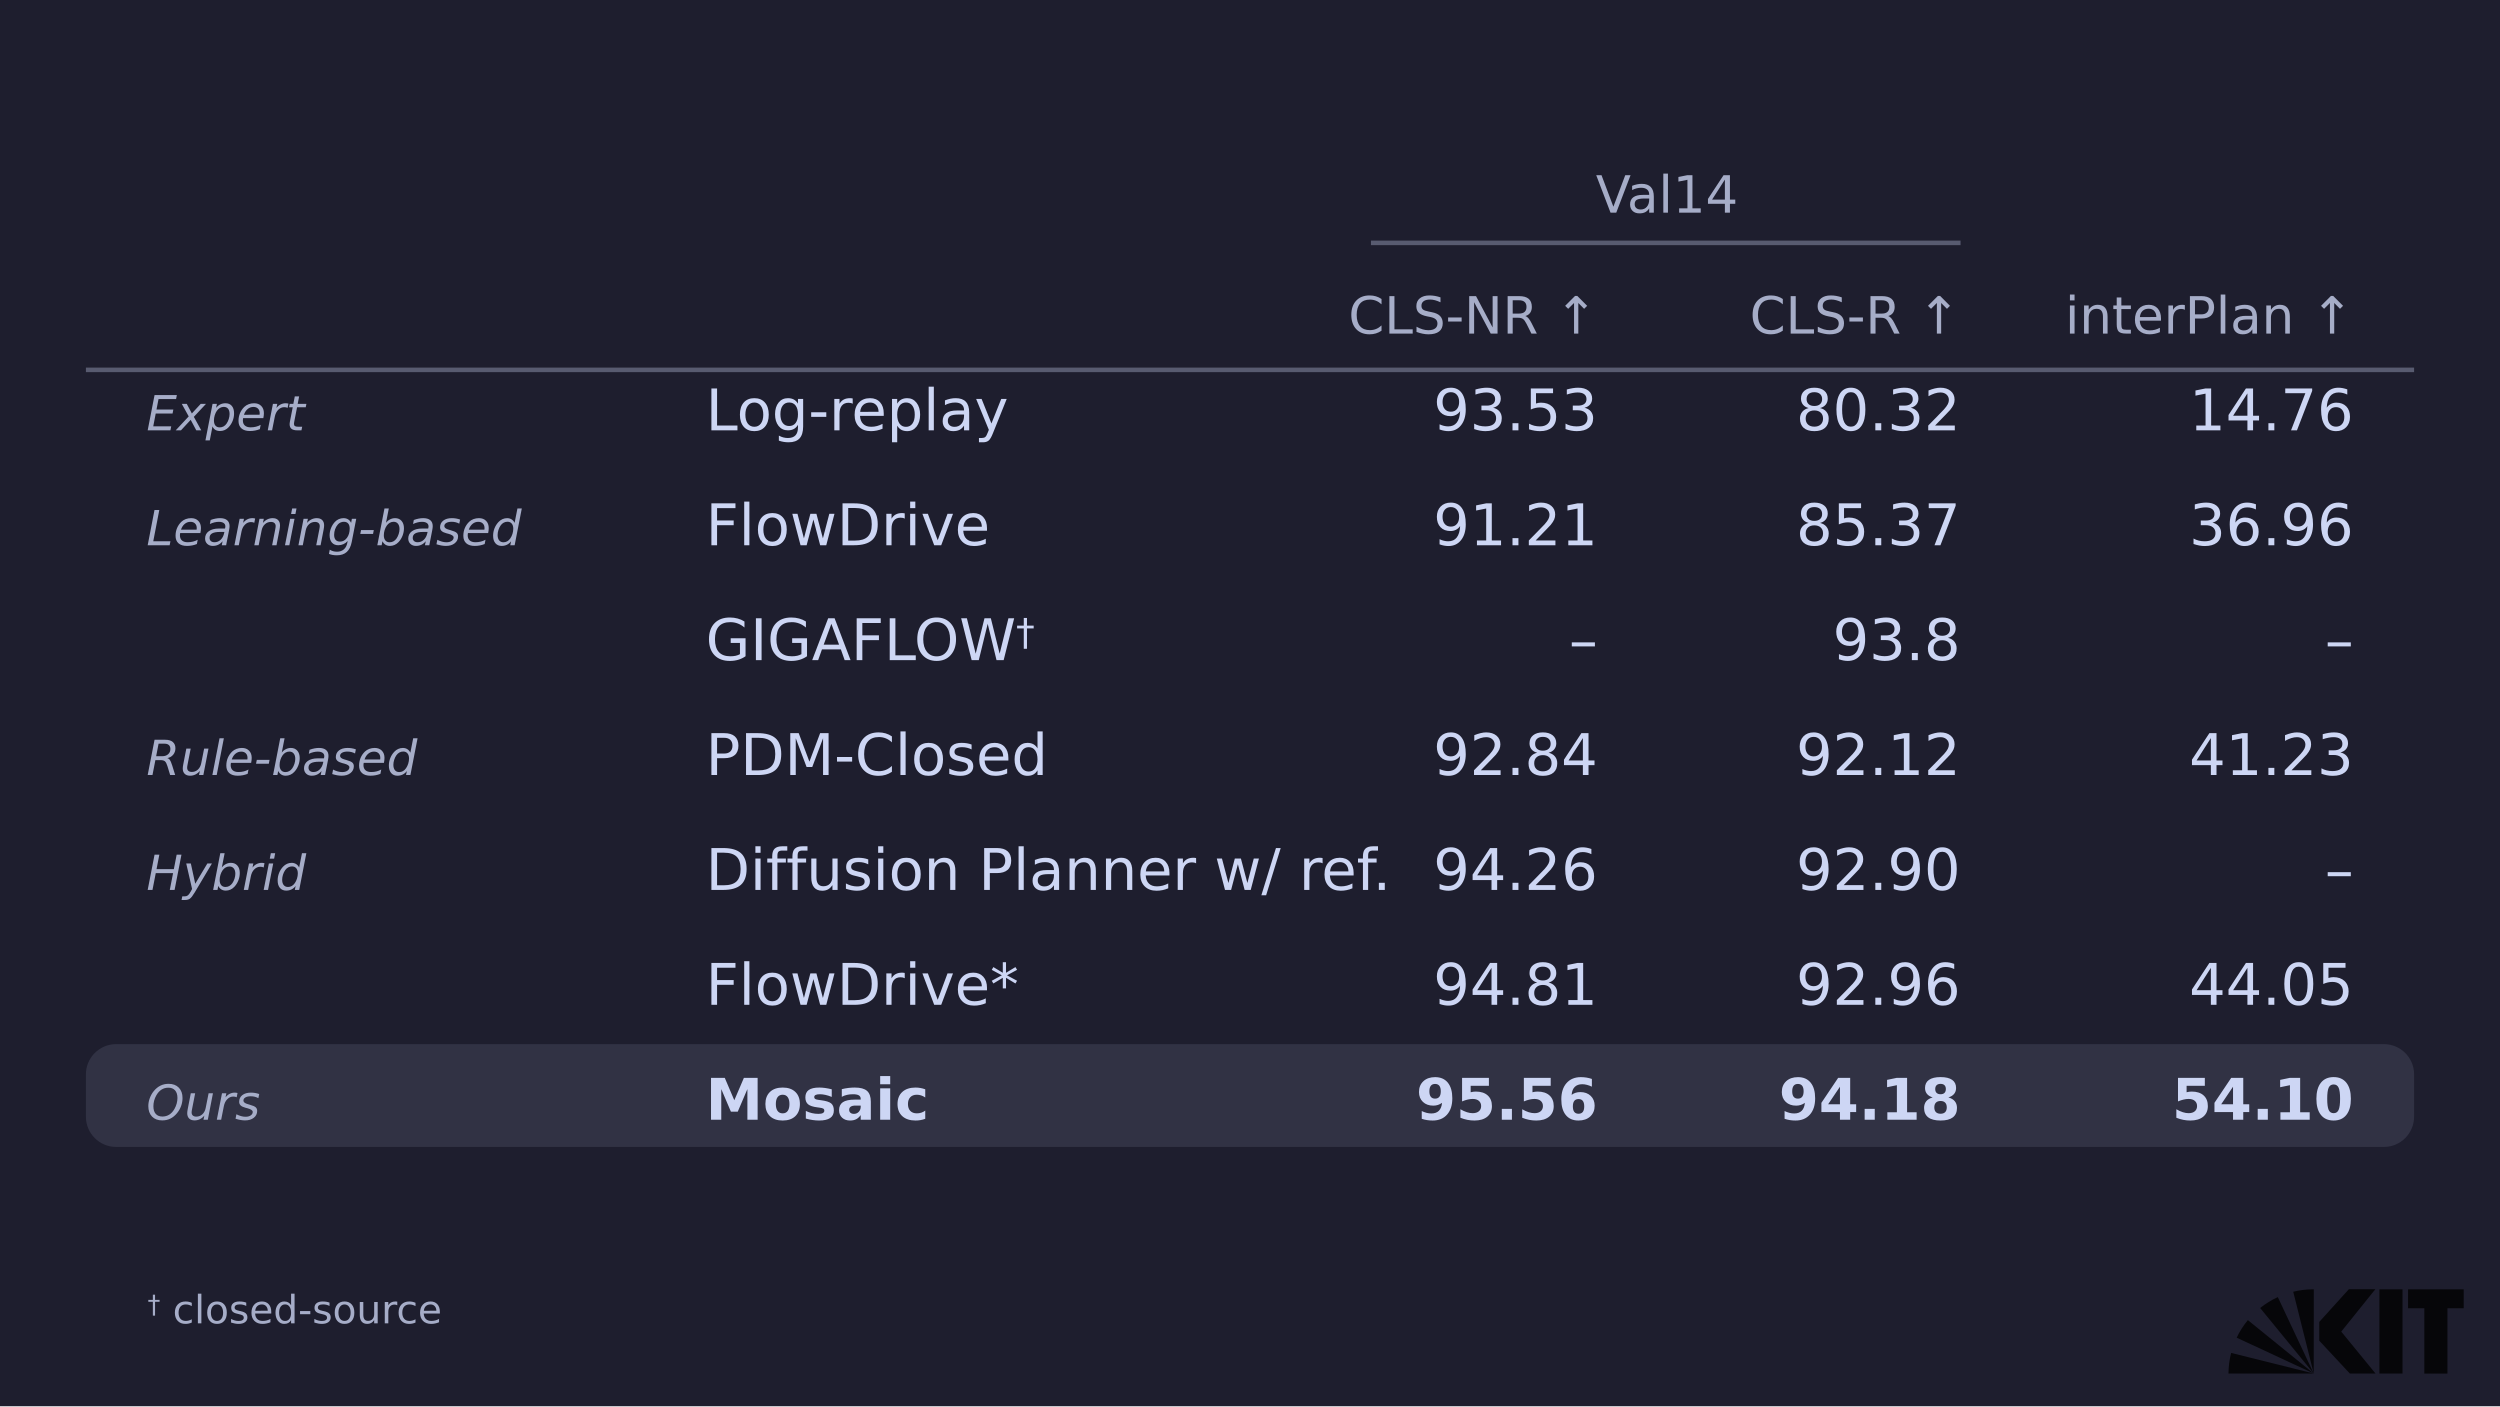
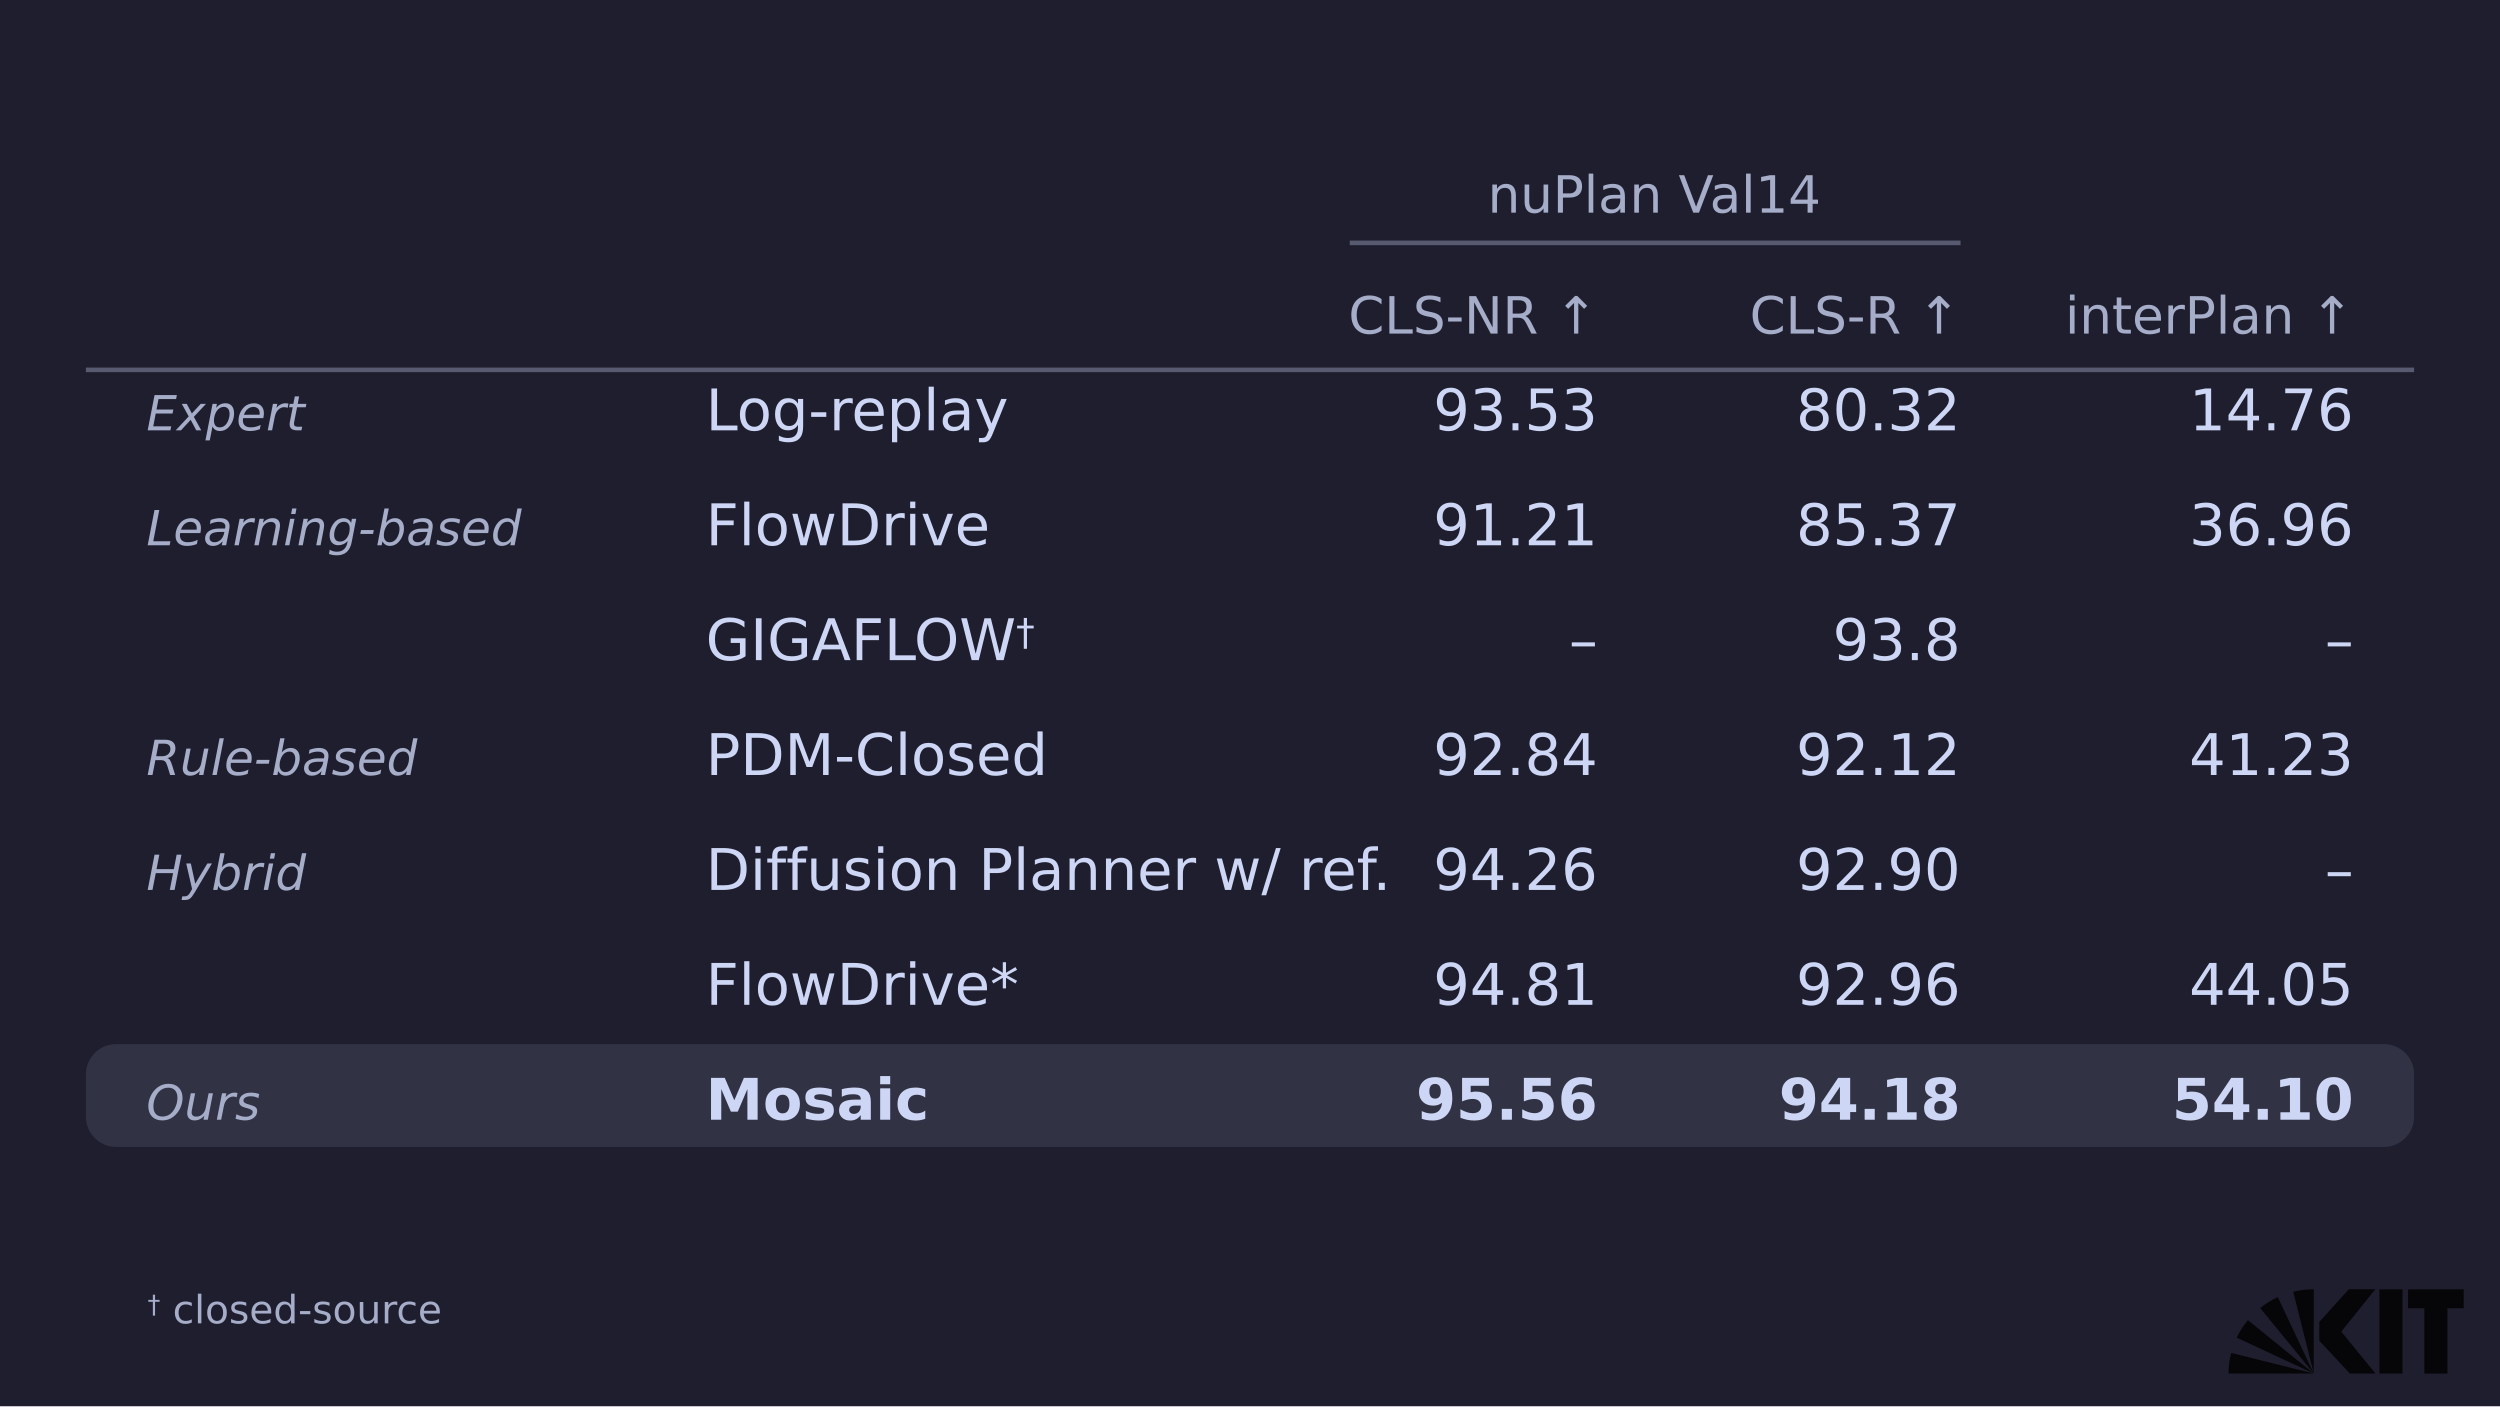
<svg xmlns="http://www.w3.org/2000/svg" xmlns:ns1="urn:inkflow" ns1:parent="base" viewBox="0 0 1920 1080" width="1920" height="1080" font-family="DejaVu Sans" version="2.0" id="svg37" standalone="no">
  <g ns1:layout-src="base" ns1:layout-hash="97dbf13f" id="g5">
    <rect width="1920" height="1080" id="rect1" class="inkflow-fill-bg" x="0" y="0" />
    <g class="kit-logo-mark" opacity="0.8" transform="matrix(0.1854084,0,0,0.1854084,1709.592,985.4718)" id="kit-logo">
      <path d="M 984.51,25.416 H 753.996 V 103.927 h 67.398 v 270.666 h 95.719 V 103.927 H 984.51 Z M 731.052,374.235 H 635.333 V 25.416 h 95.719 z m -111.852,0 H 512.727 L 386.177,238.364 v -77.794 L 508.783,25.057 h 109.701 l -141.248,175.665 z" fill-rule="evenodd" id="path1" />
      <path d="M 90.416,153.041 C 72.132,175.269 56.359,199.646 44.169,225.817 L 363.233,374.235 90.416,153.041 Z" fill-rule="evenodd" id="path2" />
      <path d="M 363.233,374.235 214.456,57.681 C 187.927,69.87 163.549,84.927 141.323,102.852 Z" fill-rule="evenodd" id="path3" />
      <path d="m 363.233,374.235 0.358,-348.819 h -2.868 c -28.322,0 -55.926,3.585 -82.455,10.038 l 84.964,338.781 z" fill-rule="evenodd" id="path4" />
      <path d="M 21.226,288.912 C 14.056,316.159 10.471,344.838 10.112,374.235 h 353.121 L 21.226,288.912 Z" fill-rule="evenodd" id="path5" />
    </g>
  </g>
  <defs id="defs1">
    <style id="inkflow-preview">.inkflow-fill-bg { fill: #1e1e2e; }
.inkflow-stroke-bg { stroke: #1e1e2e; }
.inkflow-fill-surface { fill: #313244; }
.inkflow-stroke-surface { stroke: #313244; }
.inkflow-fill-border { fill: #585b70; }
.inkflow-stroke-border { stroke: #585b70; }
.inkflow-fill-text { fill: #cdd6f4; }
.inkflow-stroke-text { stroke: #cdd6f4; }
.inkflow-fill-text-muted { fill: #a6adc8; }
.inkflow-stroke-text-muted { stroke: #a6adc8; }
.inkflow-fill-accent { fill: #cba6f7; }
.inkflow-stroke-accent { stroke: #cba6f7; }
.inkflow-fill-accent-fg { fill: #11111b; }
.inkflow-stroke-accent-fg { stroke: #11111b; }
.inkflow-fill-code-bg { fill: #181825; }
.inkflow-stroke-code-bg { stroke: #181825; }
.inkflow-fill-code-text { fill: #cdd6f4; }
.inkflow-stroke-code-text { stroke: #cdd6f4; }
.inkflow-fill-red { fill: #f38ba8; }
.inkflow-stroke-red { stroke: #f38ba8; }
.inkflow-fill-orange { fill: #fab387; }
.inkflow-stroke-orange { stroke: #fab387; }
.inkflow-fill-yellow { fill: #f9e2af; }
.inkflow-stroke-yellow { stroke: #f9e2af; }
.inkflow-fill-green { fill: #a6e3a1; }
.inkflow-stroke-green { stroke: #a6e3a1; }
.inkflow-fill-teal { fill: #94e2d5; }
.inkflow-stroke-teal { stroke: #94e2d5; }
.inkflow-fill-blue { fill: #89b4fa; }
.inkflow-stroke-blue { stroke: #89b4fa; }
.inkflow-fill-purple { fill: #cba6f7; }
.inkflow-stroke-purple { stroke: #cba6f7; }
.inkflow-fill-pink { fill: #f5c2e7; }
.inkflow-stroke-pink { stroke: #f5c2e7; }
.inkflow-fill-grey { fill: #6c7086; }
.inkflow-stroke-grey { stroke: #6c7086; }</style>
  </defs>
  <g id="g1" transform="matrix(1.038947,0,0,1.038947,-58.16827,5.327421)">
    <g id="head" transform="matrix(1.117543,0,0,1.117543,-115.1917,-102.7421)">
-       <text x="1255.822" y="228" font-size="34px" text-anchor="middle" id="text1" class="inkflow-fill-text-muted">Val14</text>
-       <line x1="1060" y1="248" x2="1450" y2="248" stroke-width="3" id="line1" class="inkflow-stroke-border" />
+       <text x="1247.407" y="228" font-size="34px" text-anchor="middle" id="text1" class="inkflow-fill-text-muted">nuPlan Val14</text>
+       <line x1="1045.992" y1="248" x2="1450" y2="248" stroke-width="3.053" id="line1" class="inkflow-stroke-border" />
      <text x="1210" y="308" font-size="34px" text-anchor="end" id="text2" class="inkflow-fill-text-muted">CLS-NR ↑</text>
      <text x="1450" y="308" font-size="34px" text-anchor="end" id="text3" class="inkflow-fill-text-muted">CLS-R ↑</text>
      <text x="1710" y="308" font-size="34px" text-anchor="end" id="text4" class="inkflow-fill-text-muted">interPlan ↑</text>
      <line x1="210" y1="332" x2="1750" y2="332" stroke-width="3" id="line4" class="inkflow-stroke-border" />
    </g>
    <g id="row-log-replay" transform="matrix(1.117543,0,0,1.117543,-115.1917,-102.7421)">
      <text x="250" y="372" font-size="32px" font-style="italic" id="text5" class="inkflow-fill-text-muted">Expert</text>
      <text x="620" y="372" font-size="38px" font-weight="400" id="text6" class="inkflow-fill-text inkflow-fill-code-text">Log-replay</text>
      <text x="1210" y="372" font-size="38px" font-weight="400" text-anchor="end" id="text7" class="inkflow-fill-text inkflow-fill-code-text">93.53</text>
      <text x="1450" y="372" font-size="38px" font-weight="400" text-anchor="end" id="text8" class="inkflow-fill-text inkflow-fill-code-text">80.32</text>
      <text x="1710" y="372" font-size="38px" font-weight="400" text-anchor="end" id="text9" class="inkflow-fill-text inkflow-fill-code-text">14.76</text>
    </g>
    <g id="row-flowdrive" transform="matrix(1.117543,0,0,1.117543,-115.1917,-102.7421)">
      <text x="250" y="448" font-size="32px" font-style="italic" id="text10" class="inkflow-fill-text-muted">Learning-based</text>
      <text x="620" y="448" font-size="38px" font-weight="400" id="text11" class="inkflow-fill-text inkflow-fill-code-text">FlowDrive</text>
      <text x="1210" y="448" font-size="38px" font-weight="400" text-anchor="end" id="text12" class="inkflow-fill-text inkflow-fill-code-text">91.21</text>
      <text x="1450" y="448" font-size="38px" font-weight="400" text-anchor="end" id="text13" class="inkflow-fill-text inkflow-fill-code-text">85.37</text>
      <text x="1710" y="448" font-size="38px" font-weight="400" text-anchor="end" id="text14" class="inkflow-fill-text inkflow-fill-code-text">36.96</text>
    </g>
    <g id="row-gigaflow†" transform="matrix(1.117543,0,0,1.117543,-115.1917,-102.7421)">
      <text x="620" y="524" font-size="38px" font-weight="400" id="text15" class="inkflow-fill-text inkflow-fill-code-text">GIGAFLOW<tspan style="font-size:65%;baseline-shift:super" id="tspan6">†</tspan>
      </text>
      <text x="1210" y="524" font-size="38px" font-weight="400" text-anchor="end" id="text16" class="inkflow-fill-text inkflow-fill-code-text">–</text>
      <text x="1450" y="524" font-size="38px" font-weight="400" text-anchor="end" id="text17" class="inkflow-fill-text inkflow-fill-code-text">93.8</text>
      <text x="1710" y="524" font-size="38px" font-weight="400" text-anchor="end" id="text18" class="inkflow-fill-text inkflow-fill-code-text">–</text>
    </g>
    <g id="row-pdm-closed" transform="matrix(1.117543,0,0,1.117543,-115.1917,-102.7421)">
      <text x="250" y="600" font-size="32px" font-style="italic" id="text19" class="inkflow-fill-text-muted">Rule-based</text>
      <text x="620" y="600" font-size="38px" font-weight="400" id="text20" class="inkflow-fill-text inkflow-fill-code-text">PDM-Closed</text>
      <text x="1210" y="600" font-size="38px" font-weight="400" text-anchor="end" id="text21" class="inkflow-fill-text inkflow-fill-code-text">92.84</text>
      <text x="1450" y="600" font-size="38px" font-weight="400" text-anchor="end" id="text22" class="inkflow-fill-text inkflow-fill-code-text">92.12</text>
      <text x="1710" y="600" font-size="38px" font-weight="400" text-anchor="end" id="text23" class="inkflow-fill-text inkflow-fill-code-text">41.23</text>
    </g>
    <g id="row-diffusion" transform="matrix(1.117543,0,0,1.117543,-115.1917,-102.7421)">
      <text x="250" y="676" font-size="32px" font-style="italic" id="text24" class="inkflow-fill-text-muted">Hybrid</text>
      <text x="620" y="676" font-size="38px" font-weight="400" id="text25" class="inkflow-fill-text inkflow-fill-code-text">Diffusion Planner w/ ref.</text>
      <text x="1210" y="676" font-size="38px" font-weight="400" text-anchor="end" id="text26" class="inkflow-fill-text inkflow-fill-code-text">94.26</text>
      <text x="1450" y="676" font-size="38px" font-weight="400" text-anchor="end" id="text27" class="inkflow-fill-text inkflow-fill-code-text">92.90</text>
      <text x="1710" y="676" font-size="38px" font-weight="400" text-anchor="end" id="text28" class="inkflow-fill-text inkflow-fill-code-text">–</text>
    </g>
    <g id="g32" transform="matrix(1.117543,0,0,1.117543,-115.1917,-102.7421)">
      <text x="620" y="752" font-size="38px" font-weight="400" id="text29" class="inkflow-fill-text inkflow-fill-code-text">FlowDrive*</text>
      <text x="1210" y="752" font-size="38px" font-weight="400" text-anchor="end" id="text30" class="inkflow-fill-text inkflow-fill-code-text">94.81</text>
      <text x="1450" y="752" font-size="38px" font-weight="400" text-anchor="end" id="text31" class="inkflow-fill-text inkflow-fill-code-text">92.96</text>
      <text x="1710" y="752" font-size="38px" font-weight="400" text-anchor="end" id="text32" class="inkflow-fill-text inkflow-fill-code-text">44.05</text>
    </g>
    <g id="row-mosaic" transform="matrix(1.117543,0,0,1.117543,-115.1917,-102.7421)">
      <rect x="210" y="778" width="1540" height="68" rx="20" id="rect32" class="inkflow-fill-surface" />
      <text x="250" y="828" font-size="32px" font-style="italic" id="text33" class="inkflow-fill-text-muted">Ours</text>
      <text x="620" y="828" font-size="38px" font-weight="700" id="text34" class="inkflow-fill-text inkflow-fill-code-text">Mosaic</text>
      <text x="1210" y="828" font-size="38px" font-weight="700" text-anchor="end" id="text35" class="inkflow-fill-text inkflow-fill-code-text">95.56</text>
      <text x="1450" y="828" font-size="38px" font-weight="700" text-anchor="end" id="text36" class="inkflow-fill-text inkflow-fill-code-text">94.18</text>
      <text x="1710" y="828" font-size="38px" font-weight="700" text-anchor="end" id="text37" class="inkflow-fill-text inkflow-fill-code-text">54.10</text>
    </g>
  </g>
  <text id="footnote" x="113.365" y="1016.333" font-size="30px" class="inkflow-fill-text-muted">
    <tspan style="font-size:65%;baseline-shift:super" id="tspan5">†</tspan> closed-source</text>
</svg>
